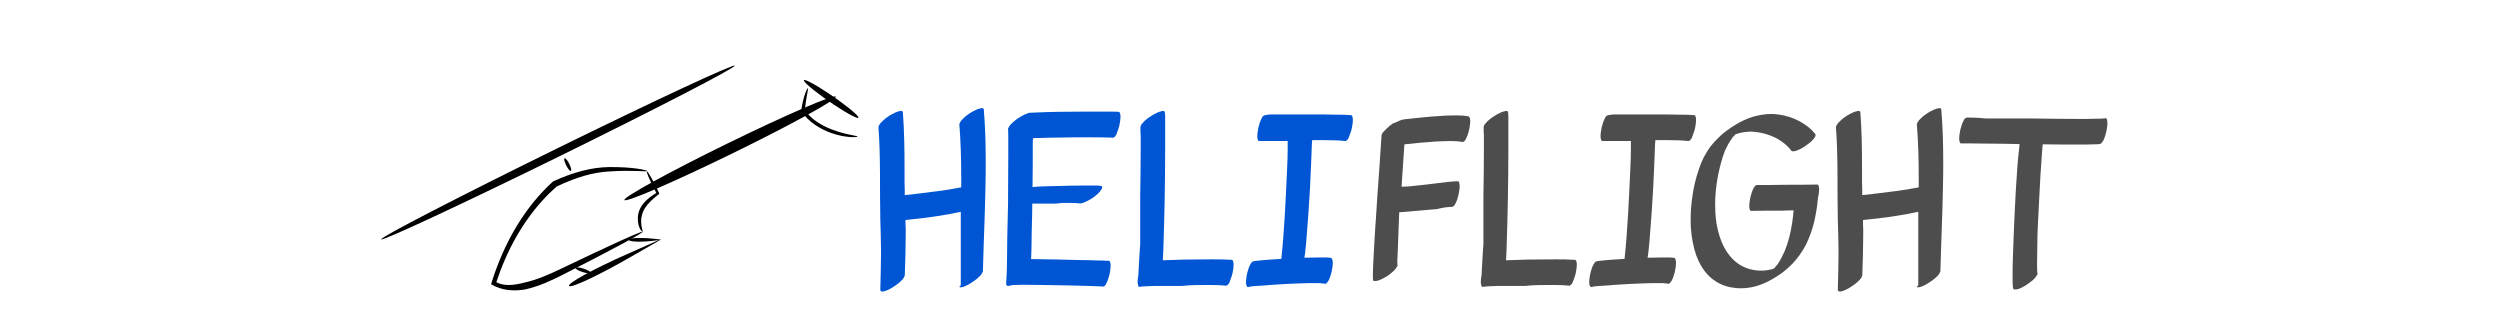
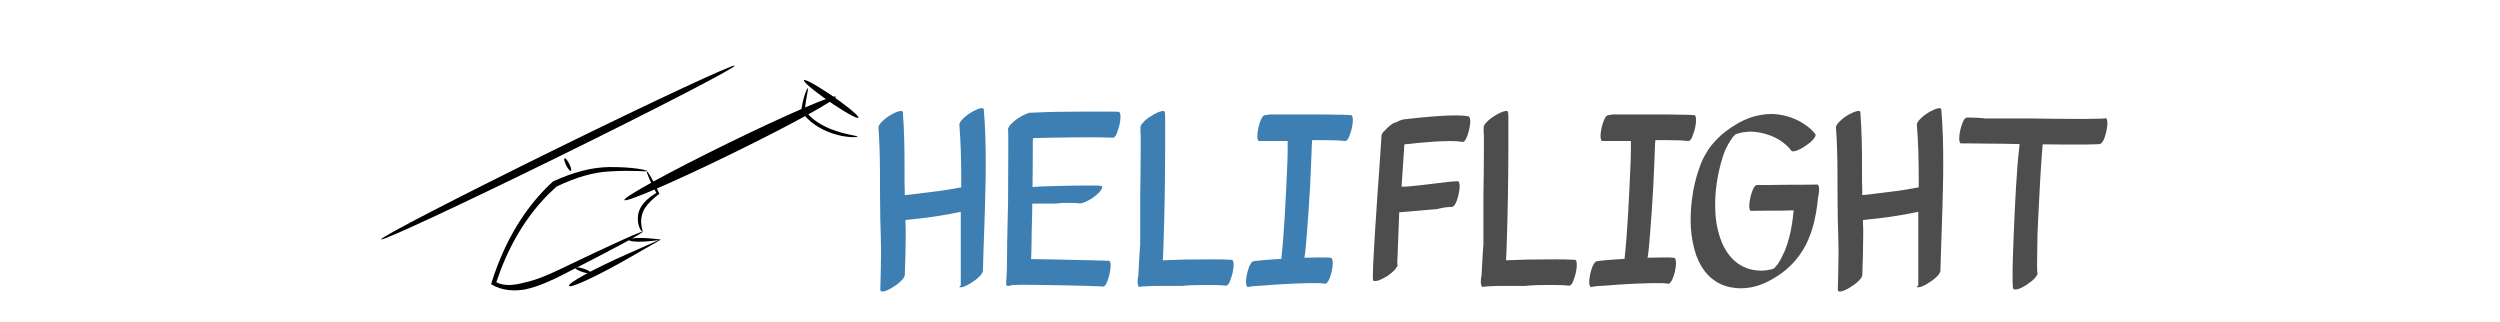
- <svg xmlns="http://www.w3.org/2000/svg" version="1.1" id="Ebene_1" x="0px" y="0px" viewBox="-70 61.5 141.7 18.2" style="enable-background:new -70 61.5 141.7 18.2;" xml:space="preserve">
+ <svg xmlns="http://www.w3.org/2000/svg" xml:space="preserve" style="enable-background:new -70 61.5 141.7 18.2;" viewBox="-70 61.5 141.7 18.2" y="0px" x="0px" id="Ebene_1" version="1.1">
  <defs id="defs39">
	
	
</defs>
-   <style type="text/css" id="style2">
+   <style id="style2" type="text/css">
	.st0{fill:#FFBB00;}
	.st1{fill:#424242;}
	.st2{fill:#3A3A3A;}
</style>
  <g id="g927">
-     <path id="path855" d="m -33.579,74.64 c 0.024,0.07 -1.73,1.012 -4.466,2.404 -0.627,0.321 -1.376,0.679 -2.186,0.861 -0.597,0.101 -1.314,0.084 -1.934,-0.295 0.142,-0.467 0.309,-0.939 0.503,-1.409 0.767,-1.857 1.814,-3.336 3.014,-4.421 0,0 10e-7,0 10e-7,0 1.191,-0.544 2.213,-0.792 3.138,-0.81 1.416,-0.019 2.209,0.181 2.208,0.228 -6.17e-4,0.047 -0.849,-0.069 -2.198,0.021 -0.879,0.053 -1.82,0.315 -2.954,0.855 0,0 0,0 0,0 -1.15,1.017 -2.156,2.381 -2.913,4.108 -0.192,0.437 -0.358,0.877 -0.502,1.314 0.44,0.24 1.034,0.17 1.557,0.028 0.754,-0.157 1.486,-0.493 2.114,-0.793 2.719,-1.306 4.596,-2.161 4.62,-2.092 z" style="fill:#000000;fill-opacity:1;stroke:none;stroke-width:0;stroke-linecap:butt;stroke-linejoin:miter;stroke-miterlimit:4;stroke-dasharray:none;stroke-opacity:1" />
-     <path id="path859" d="m -34.608,72.838 c -0.076,-0.156 2.545,-1.594 5.852,-3.211 3.306,-1.617 6.051,-2.802 6.128,-2.647 0.076,0.156 -2.545,1.594 -5.852,3.211 -3.306,1.617 -6.051,2.802 -6.128,2.647 z" style="fill:#000000;stroke:none;stroke-width:0.017px;stroke-linecap:butt;stroke-linejoin:miter;stroke-opacity:1" />
-     <path id="path863" d="m -37.748,77.705 c -0.078,-0.155 1.383,-0.957 3.263,-1.79 0.667,-0.296 1.295,-0.568 1.826,-0.808 -1.007,0.148 -1.698,0.097 -1.698,-0.014 0,-0.112 0.713,-0.162 1.818,-0.014 -0.505,0.287 -1.106,0.637 -1.755,1.009 -1.828,1.047 -3.376,1.772 -3.454,1.617 z" style="fill:#000000;stroke:none;stroke-width:0.017px;stroke-linecap:butt;stroke-linejoin:miter;stroke-opacity:1" />
-     <path id="path871" d="m -48.397,75.067 c -0.056,-0.114 4.388,-2.411 9.92,-5.129 5.532,-2.717 10.067,-4.831 10.122,-4.717 0.056,0.114 -4.388,2.411 -9.92,5.129 -5.532,2.717 -10.067,4.831 -10.122,4.717 z" style="fill:#000000;stroke:none;stroke-width:0.017px;stroke-linecap:butt;stroke-linejoin:miter;stroke-opacity:1" />
-     <path id="path911" d="m -37.385,76.683 c 0.017,-0.053 0.225,-0.033 0.465,0.044 0.239,0.077 0.42,0.183 0.403,0.236 -0.017,0.053 -0.225,0.033 -0.465,-0.044 -0.239,-0.077 -0.42,-0.183 -0.403,-0.236 z" style="fill:#000000;stroke:none;stroke-width:0.017px;stroke-linecap:butt;stroke-linejoin:miter;stroke-opacity:1" />
-     <path id="path919" d="m -33.328,71.226 c 0.05,-0.025 0.345,0.492 0.703,1.253 0,0 0,0 0,0 -0.151,0.119 -0.326,0.26 -0.479,0.409 -0.269,0.261 -0.44,0.514 -0.507,0.792 -0.146,0.512 0.076,0.945 0.032,0.959 -0.045,0.014 -0.355,-0.345 -0.245,-1.006 0.061,-0.308 0.24,-0.585 0.521,-0.835 0.162,-0.145 0.341,-0.265 0.503,-0.364 0,0 0,0 0,0 -0.356,-0.667 -0.578,-1.184 -0.528,-1.209 z" style="fill:#000000;stroke:none;stroke-width:0.017px;stroke-linecap:butt;stroke-linejoin:miter;stroke-opacity:1" />
-     <path id="path927" d="m -38.001,70.471 c 0.048,-0.024 0.167,0.117 0.266,0.314 0.099,0.198 0.14,0.378 0.092,0.402 -0.048,0.024 -0.167,-0.117 -0.266,-0.314 -0.099,-0.198 -0.14,-0.378 -0.092,-0.402 z" style="fill:#000000;stroke:none;stroke-width:0.017px;stroke-linecap:butt;stroke-linejoin:miter;stroke-opacity:1" />
-     <path id="path958" d="m -24.211,66.503 c 0.041,0.026 -0.088,0.461 -0.175,1.232 0,0 0,0 0,0 0.188,0.27 0.432,0.509 0.754,0.713 1.049,0.665 2.242,0.724 2.234,0.793 -0.008,0.069 -1.243,0.108 -2.38,-0.648 -0.348,-0.232 -0.616,-0.507 -0.811,-0.809 0,0 0,0 0,0 0.104,-0.783 0.337,-1.306 0.378,-1.28 z" style="fill:#000000;stroke:none;stroke-width:0.017px;stroke-linecap:butt;stroke-linejoin:miter;stroke-opacity:1" />
-     <path id="path3074" d="m -23.87,66.612 c -0.661,-0.527 -0.759,-0.731 -0.218,-0.456 0.541,0.275 1.517,0.925 2.178,1.451 0.661,0.527 0.759,0.731 0.218,0.456 -0.541,-0.275 -1.517,-0.925 -2.178,-1.451 z" style="fill:#000000;stroke:none;stroke-width:0.019px;stroke-linecap:butt;stroke-linejoin:miter;stroke-opacity:1" />
-     <g style="font-size:40px;line-height:1.25;font-family:'Petaluma Script';-inkscape-font-specification:'Petaluma Script'" id="g885">
-       <path d="m -14.238,67.733 c 0,-0.013 0,-0.04 -0.013,-0.067 -0.027,-0.027 -0.053,-0.04 -0.093,-0.04 -0.027,0 -0.04,0.013 -0.067,0.013 -0.16,0.027 -0.32,0.107 -0.467,0.187 -0.187,0.107 -0.36,0.227 -0.507,0.373 l -0.12,0.12 c -0.053,0.067 -0.093,0.133 -0.12,0.213 0.08,1 0.107,2 0.107,3.013 v 0.573 c -0.853,0.173 -1.72,0.267 -2.587,0.373 -0.2,0.027 -0.413,0.053 -0.613,0.067 0,-0.24 0,-0.48 -0.013,-0.707 v -0.787 c 0,-1.053 -0.013,-2.12 -0.093,-3.173 0,-0.013 0,-0.04 -0.013,-0.067 -0.027,-0.027 -0.053,-0.04 -0.093,-0.04 -0.027,0 -0.04,0.013 -0.067,0.013 -0.16,0.027 -0.32,0.107 -0.467,0.187 -0.187,0.107 -0.36,0.227 -0.507,0.373 l -0.12,0.12 c -0.053,0.067 -0.093,0.133 -0.12,0.213 0.133,1.747 0.067,3.507 0.107,5.267 0.013,0.56 0.04,1.12 0.04,1.693 v 0.28 c 0,0.653 -0.027,1.32 -0.04,1.987 0,0.08 0.053,0.107 0.12,0.107 0.173,0 0.453,-0.16 0.52,-0.2 0.173,-0.107 0.36,-0.227 0.507,-0.373 l 0.12,-0.12 c 0.053,-0.067 0.093,-0.133 0.12,-0.213 0.027,-0.76 0.053,-1.52 0.053,-2.28 v -0.36 c -0.013,-0.173 -0.013,-0.333 -0.013,-0.507 l 1.067,-0.12 c 0.493,-0.053 0.987,-0.147 1.48,-0.227 l 0.587,-0.12 v 4.173 c -0.053,0.04 -0.08,0.067 -0.08,0.08 0,0.027 0.04,0.027 0.08,0.027 0.173,0 0.44,-0.16 0.507,-0.2 0.173,-0.107 0.36,-0.227 0.507,-0.373 l 0.12,-0.12 c 0.053,-0.067 0.093,-0.133 0.12,-0.213 0.04,-1.627 0.12,-3.267 0.147,-4.893 0.013,-0.453 0.013,-0.907 0.013,-1.36 0,-0.96 -0.027,-1.933 -0.107,-2.893 z" style="fill:#0055d4;fill-opacity:1" id="path853" />
-       <path d="m -6.583,67.84 c -0.133,-0.013 -0.267,-0.013 -0.387,-0.013 h -1.72 c -0.893,0 -1.787,0.013 -2.667,0.053 -0.107,0 -0.213,0.013 -0.32,0.013 l -0.093,0.04 c -0.12,0.04 -0.24,0.093 -0.347,0.16 -0.187,0.107 -0.36,0.227 -0.507,0.373 l -0.12,0.12 c -0.053,0.067 -0.093,0.133 -0.12,0.213 0.013,0.173 0.013,0.347 0.013,0.52 v 0.973 c 0,0.907 -0.013,1.813 -0.013,2.72 -0.013,0.933 -0.053,1.853 -0.053,2.787 0,0.573 -0.013,1.16 -0.053,1.733 v 0.067 c 0,0.08 0.053,0.107 0.12,0.107 0.067,0 0.147,-0.027 0.187,-0.04 0.067,-0.013 0.133,-0.013 0.2,-0.013 0.133,0 0.267,-0.013 0.387,-0.013 0.387,0 0.787,0.013 1.173,0.013 0.867,0.013 1.733,0.027 2.613,0.053 l 0.68,0.027 c 0.04,0 0.08,0 0.12,0.013 0.107,0 0.173,-0.12 0.2,-0.187 0.08,-0.16 0.133,-0.333 0.173,-0.493 0.04,-0.173 0.067,-0.36 0.067,-0.533 0,-0.053 -0.013,-0.227 -0.093,-0.253 H -7.303 c -0.12,-0.013 -0.227,-0.013 -0.347,-0.013 -0.373,-0.013 -0.747,-0.027 -1.12,-0.027 -0.88,-0.027 -1.76,-0.04 -2.64,-0.053 h -0.147 c 0.013,-0.32 0.027,-0.64 0.027,-0.973 0,-0.72 0.04,-1.453 0.04,-2.173 h 1.32 l 0.387,-0.04 h 0.56 c 0.12,0.013 0.253,0 0.373,0.027 h 0.067 c 0.12,0 0.227,-0.053 0.32,-0.093 0.2,-0.093 0.387,-0.2 0.547,-0.333 0.133,-0.107 0.267,-0.227 0.347,-0.373 0.027,-0.027 0.04,-0.08 0.04,-0.12 0,-0.04 -0.013,-0.067 -0.067,-0.067 -0.107,-0.027 -0.227,-0.027 -0.333,-0.027 h -0.573 c -0.507,0 -1.013,0.013 -1.52,0.027 -0.467,0.013 -0.92,0.013 -1.387,0.053 -0.013,0 -0.04,0 -0.067,0.013 0.013,-0.8 0.013,-1.6 0.013,-2.4 0,-0.133 0,-0.253 0.013,-0.373 0.093,-0.013 0.2,-0.013 0.293,-0.013 0.467,-0.013 0.933,-0.027 1.4,-0.027 0.493,-0.013 0.987,-0.013 1.48,-0.013 0.36,0 0.733,0 1.093,0.013 0.08,0 0.173,0 0.253,0.013 0.093,0 0.16,-0.107 0.2,-0.173 0,-0.013 0.133,-0.333 0.173,-0.507 0.04,-0.173 0.067,-0.36 0.067,-0.533 0,-0.053 -0.013,-0.24 -0.093,-0.253 z" style="fill:#0055d4;fill-opacity:1" id="path856" />
-       <path d="m -0.08,76.48 c 0,-0.04 -0.013,-0.24 -0.093,-0.253 -0.387,-0.027 -0.773,-0.027 -1.16,-0.027 -0.52,0 -1.053,0.013 -1.573,0.013 l -1.187,0.04 c 0.027,-0.293 0.027,-0.6 0.04,-0.893 0.027,-0.867 0.053,-1.72 0.067,-2.587 0.013,-0.92 0.027,-1.827 0.027,-2.747 V 68.147 c 0,-0.08 0,-0.16 -0.013,-0.253 0,-0.013 -0.013,-0.04 -0.013,-0.067 -0.027,-0.027 -0.053,-0.04 -0.093,-0.04 -0.027,0 -0.04,0 -0.067,0.013 -0.16,0.027 -0.32,0.107 -0.467,0.187 -0.187,0.107 -0.36,0.227 -0.52,0.373 l -0.107,0.12 c -0.067,0.067 -0.107,0.133 -0.12,0.213 v 0.227 c 0,0.08 0,0.147 0.013,0.213 v 0.893 c 0,0.853 -0.013,1.707 -0.027,2.573 v 2.76 c -0.053,0.587 -0.067,1.173 -0.107,1.76 -0.027,0.107 -0.04,0.24 -0.04,0.347 v 0.053 c 0,0.04 0,0.053 0.013,0.067 0.013,0.053 0.013,0.173 0.08,0.173 0.307,-0.04 0.613,-0.04 0.907,-0.053 h 1.52 c 0.48,-0.053 0.96,-0.053 1.44,-0.053 0.347,0 0.693,0 1.04,0.04 0.093,0 0.16,-0.107 0.2,-0.173 0,-0.013 0.133,-0.333 0.173,-0.507 0.04,-0.173 0.067,-0.36 0.067,-0.533 z" style="fill:#0055d4;fill-opacity:1" id="path858" />
-       <path d="m 6.612,68.813 c 0.04,-0.173 0.067,-0.36 0.067,-0.533 0,-0.053 -0.013,-0.24 -0.093,-0.253 C 6.305,68 6.025,68 5.745,68 5.305,67.987 4.852,67.987 4.412,67.987 H 1.972 l -0.267,0.04 c -0.107,0.013 -0.16,0.107 -0.2,0.187 -0.08,0.16 -0.133,0.333 -0.173,0.493 -0.04,0.173 -0.067,0.36 -0.067,0.533 0,0.04 0.013,0.253 0.093,0.253 H 2.985 v 0.48 c 0,0.32 -0.013,0.653 -0.027,0.973 -0.04,0.907 -0.08,1.813 -0.133,2.707 -0.053,0.84 -0.107,1.68 -0.2,2.52 l -0.627,0.04 c -0.293,0.027 -0.587,0.04 -0.867,0.08 -0.053,0.013 -0.093,0.027 -0.133,0.027 -0.027,0.027 -0.04,0.053 -0.067,0.067 -0.053,0.08 -0.093,0.16 -0.133,0.24 -0.067,0.187 -0.12,0.373 -0.147,0.56 -0.013,0.093 -0.027,0.187 -0.027,0.28 0,0.053 0,0.12 0.013,0.173 l 0.04,0.093 c 0.013,0.027 0.04,0.04 0.067,0.04 0.013,0 0.027,0 0.04,-0.013 0.227,-0.053 0.467,-0.053 0.693,-0.067 0.453,-0.04 0.893,-0.067 1.333,-0.093 0.467,-0.027 0.92,-0.04 1.373,-0.053 h 0.44 c 0.147,0 0.28,0 0.427,0.027 0.027,0 0.04,0 0.053,0.013 0.093,0 0.16,-0.133 0.2,-0.187 0.08,-0.16 0.133,-0.333 0.173,-0.493 0.04,-0.173 0.067,-0.36 0.067,-0.533 -0.013,-0.067 -0.013,-0.227 -0.093,-0.253 -0.093,-0.027 -0.187,-0.013 -0.267,-0.027 H 4.705 c -0.267,0 -0.52,0.013 -0.773,0.013 l 0.04,-0.253 c 0.04,-0.333 0.067,-0.667 0.093,-1 0.08,-0.907 0.133,-1.813 0.187,-2.72 0.04,-0.84 0.08,-1.68 0.107,-2.52 0.013,-0.053 0.013,-0.12 0.013,-0.173 0.44,0 0.893,0 1.333,0.013 0.173,0.013 0.36,0.013 0.533,0.04 0.093,0 0.16,-0.107 0.2,-0.173 0,-0.013 0.133,-0.333 0.173,-0.507 z" style="fill:#0055d4;fill-opacity:1" id="path860" />
-       <path d="m 13.225,68.093 c -0.227,-0.04 -0.453,-0.053 -0.68,-0.053 -0.2,0 -0.4,0.013 -0.6,0.013 -0.507,0.027 -1.013,0.067 -1.52,0.12 l -0.853,0.093 c -0.16,0.013 -0.4,0.147 -0.493,0.187 -0.147,0 -0.427,0.28 -0.533,0.387 l -0.12,0.12 c -0.067,0.067 -0.107,0.133 -0.12,0.213 l -0.133,1.987 c -0.067,0.973 -0.147,1.96 -0.2,2.933 0,0.053 -0.013,0.093 -0.013,0.147 -0.053,0.787 -0.093,1.573 -0.133,2.36 0,0.16 -0.013,0.32 -0.013,0.493 0,0.093 0,0.2 0.013,0.307 0.027,0.013 0.04,0.027 0.067,0.027 h 0.067 c 0.053,0 0.107,-0.013 0.16,-0.027 0.187,-0.067 0.36,-0.16 0.533,-0.267 0.16,-0.12 0.32,-0.24 0.44,-0.387 l 0.08,-0.12 c 0.027,-0.027 0.04,-0.053 0.04,-0.093 0,-0.013 0,-0.04 -0.013,-0.053 v -0.133 c 0,-0.107 0,-0.213 0.013,-0.32 l 0.093,-2.493 2.16,-0.187 c 0.267,-0.067 0.547,-0.12 0.827,-0.12 0.107,-0.013 0.16,-0.107 0.2,-0.187 0.08,-0.147 0.133,-0.32 0.173,-0.493 0.04,-0.173 0.067,-0.36 0.067,-0.533 -0.013,-0.04 -0.013,-0.24 -0.093,-0.24 -0.373,0 -0.773,0.067 -1.147,0.107 -0.507,0.067 -1.013,0.12 -1.52,0.173 -0.147,0.013 -0.307,0.027 -0.453,0.027 h -0.08 l 0.16,-2.4 c 0.6,-0.067 1.187,-0.12 1.787,-0.16 0.28,-0.013 0.573,-0.027 0.853,-0.027 0.213,0 0.44,0.013 0.653,0.053 0.107,0 0.173,-0.12 0.2,-0.187 0.08,-0.147 0.133,-0.32 0.173,-0.493 0.04,-0.173 0.067,-0.36 0.067,-0.533 -0.013,-0.053 -0.013,-0.227 -0.107,-0.24 z" style="fill:#4d4d4d" id="path862" />
-       <path d="m 19.373,76.48 c 0,-0.04 -0.013,-0.24 -0.093,-0.253 -0.387,-0.027 -0.773,-0.027 -1.16,-0.027 -0.52,0 -1.053,0.013 -1.573,0.013 l -1.187,0.04 c 0.027,-0.293 0.027,-0.6 0.04,-0.893 0.027,-0.867 0.053,-1.72 0.067,-2.587 0.013,-0.92 0.027,-1.827 0.027,-2.747 V 68.147 c 0,-0.08 0,-0.16 -0.013,-0.253 0,-0.013 -0.013,-0.04 -0.013,-0.067 -0.027,-0.027 -0.053,-0.04 -0.093,-0.04 -0.027,0 -0.04,0 -0.067,0.013 -0.16,0.027 -0.32,0.107 -0.467,0.187 -0.187,0.107 -0.36,0.227 -0.52,0.373 l -0.107,0.12 c -0.067,0.067 -0.107,0.133 -0.12,0.213 v 0.227 c 0,0.08 0,0.147 0.013,0.213 v 0.893 c 0,0.853 -0.013,1.707 -0.027,2.573 v 2.76 c -0.053,0.587 -0.067,1.173 -0.107,1.76 -0.027,0.107 -0.04,0.24 -0.04,0.347 v 0.053 c 0,0.04 0,0.053 0.013,0.067 0.013,0.053 0.013,0.173 0.08,0.173 0.307,-0.04 0.613,-0.04 0.907,-0.053 h 1.52 c 0.48,-0.053 0.96,-0.053 1.44,-0.053 0.347,0 0.693,0 1.04,0.04 0.093,0 0.16,-0.107 0.2,-0.173 0,-0.013 0.133,-0.333 0.173,-0.507 0.04,-0.173 0.067,-0.36 0.067,-0.533 z" style="fill:#4d4d4d" id="path864" />
-       <path d="m 26.065,68.813 c 0.04,-0.173 0.067,-0.36 0.067,-0.533 0,-0.053 -0.013,-0.24 -0.093,-0.253 -0.28,-0.027 -0.56,-0.027 -0.84,-0.027 -0.44,-0.013 -0.893,-0.013 -1.333,-0.013 h -2.44 l -0.267,0.04 c -0.107,0.013 -0.16,0.107 -0.2,0.187 -0.08,0.16 -0.133,0.333 -0.173,0.493 -0.04,0.173 -0.067,0.36 -0.067,0.533 0,0.04 0.013,0.253 0.093,0.253 h 1.627 v 0.48 c 0,0.32 -0.013,0.653 -0.027,0.973 -0.04,0.907 -0.08,1.813 -0.133,2.707 -0.053,0.84 -0.107,1.68 -0.2,2.52 l -0.627,0.04 c -0.293,0.027 -0.587,0.04 -0.867,0.08 -0.053,0.013 -0.093,0.027 -0.133,0.027 -0.027,0.027 -0.04,0.053 -0.067,0.067 -0.053,0.08 -0.093,0.16 -0.133,0.24 -0.067,0.187 -0.12,0.373 -0.147,0.56 -0.013,0.093 -0.027,0.187 -0.027,0.28 0,0.053 0,0.12 0.013,0.173 l 0.04,0.093 c 0.013,0.027 0.04,0.04 0.067,0.04 0.013,0 0.027,0 0.04,-0.013 0.227,-0.053 0.467,-0.053 0.693,-0.067 0.453,-0.04 0.893,-0.067 1.333,-0.093 0.467,-0.027 0.92,-0.04 1.373,-0.053 h 0.44 c 0.147,0 0.28,0 0.427,0.027 0.027,0 0.04,0 0.053,0.013 0.093,0 0.16,-0.133 0.2,-0.187 0.08,-0.16 0.133,-0.333 0.173,-0.493 0.04,-0.173 0.067,-0.36 0.067,-0.533 -0.013,-0.067 -0.013,-0.227 -0.093,-0.253 -0.093,-0.027 -0.187,-0.013 -0.267,-0.027 h -0.48 c -0.267,0 -0.52,0.013 -0.773,0.013 l 0.04,-0.253 c 0.04,-0.333 0.067,-0.667 0.093,-1 0.08,-0.907 0.133,-1.813 0.187,-2.72 0.04,-0.84 0.08,-1.68 0.107,-2.52 0.013,-0.053 0.013,-0.12 0.013,-0.173 0.44,0 0.893,0 1.333,0.013 0.173,0.013 0.36,0.013 0.533,0.04 0.093,0 0.16,-0.107 0.2,-0.173 0,-0.013 0.133,-0.333 0.173,-0.507 z" style="fill:#4d4d4d" id="path866" />
-       <path d="m 33.108,72.213 c 0,-0.04 -0.013,-0.253 -0.093,-0.253 -0.613,0.013 -1.213,0.013 -1.813,0.013 -0.533,0.013 -1.08,0.013 -1.613,0.013 -0.107,0 -0.16,0.12 -0.2,0.187 -0.08,0.16 -0.133,0.333 -0.173,0.493 -0.04,0.173 -0.067,0.36 -0.067,0.533 0,0.04 0.013,0.253 0.093,0.253 0.613,-0.013 1.213,-0.013 1.813,-0.013 0.2,-0.013 0.4,-0.013 0.613,-0.013 0,0.027 -0.013,0.04 -0.013,0.067 -0.027,0.227 -0.04,0.453 -0.08,0.667 -0.08,0.533 -0.213,1.067 -0.413,1.56 -0.12,0.267 -0.253,0.533 -0.413,0.773 -0.04,0.027 -0.067,0.067 -0.093,0.107 -0.027,0.027 -0.053,0.053 -0.067,0.08 -0.027,0.027 -0.04,0.04 -0.053,0.04 -0.053,0.027 -0.107,0.04 -0.16,0.053 -0.173,0.04 -0.36,0.067 -0.533,0.067 -0.413,0 -0.827,-0.093 -1.187,-0.307 -0.8,-0.48 -1.187,-1.387 -1.347,-2.28 -0.013,-0.053 -0.027,-0.107 -0.027,-0.173 -0.053,-0.333 -0.067,-0.667 -0.067,-1 0,-0.773 0.12,-1.56 0.32,-2.307 0.067,-0.253 0.147,-0.507 0.24,-0.747 0.107,-0.227 0.227,-0.453 0.373,-0.653 0.027,-0.053 0.067,-0.093 0.107,-0.147 l 0.053,-0.04 0.053,-0.067 c 0.013,0 0.04,-0.013 0.053,-0.027 0.013,0 0.04,0 0.053,-0.013 l 0.147,-0.04 c 0.187,-0.053 0.387,-0.067 0.587,-0.08 0.56,0.013 1.107,0.16 1.6,0.44 0.28,0.173 0.533,0.373 0.733,0.64 0.013,0.027 0.053,0.04 0.093,0.04 0.067,0 0.147,-0.027 0.2,-0.04 0.173,-0.067 0.36,-0.16 0.52,-0.28 0.16,-0.107 0.32,-0.227 0.44,-0.373 0.027,-0.04 0.12,-0.147 0.12,-0.227 0,-0.013 0,-0.04 -0.013,-0.053 -0.24,-0.32 -0.56,-0.547 -0.92,-0.747 -0.36,-0.187 -0.773,-0.32 -1.187,-0.373 -0.12,-0.013 -0.253,-0.027 -0.373,-0.027 -0.373,0 -0.747,0.067 -1.107,0.173 -0.32,0.107 -0.64,0.253 -0.92,0.427 -0.373,0.227 -0.733,0.48 -1.04,0.8 -0.253,0.253 -0.48,0.52 -0.653,0.84 -0.173,0.28 -0.293,0.573 -0.4,0.893 -0.187,0.533 -0.32,1.107 -0.387,1.667 -0.053,0.387 -0.08,0.76 -0.08,1.147 0,0.173 0,0.36 0.013,0.533 0.04,0.52 0.133,1.053 0.307,1.547 0.16,0.427 0.387,0.827 0.707,1.147 0.32,0.32 0.747,0.547 1.187,0.64 0.2,0.04 0.413,0.067 0.613,0.067 0.347,0 0.693,-0.053 1.013,-0.16 0.373,-0.12 0.72,-0.307 1.053,-0.52 0.28,-0.173 0.547,-0.387 0.773,-0.613 0.36,-0.347 0.653,-0.76 0.88,-1.2 0.187,-0.387 0.333,-0.8 0.44,-1.213 0.107,-0.453 0.187,-0.92 0.227,-1.387 0.04,-0.2 0.067,-0.36 0.067,-0.533 z" style="fill:#4d4d4d" id="path868" />
-       <path d="m 40.033,67.733 c 0,-0.013 0,-0.04 -0.013,-0.067 -0.027,-0.027 -0.053,-0.04 -0.093,-0.04 -0.027,0 -0.04,0.013 -0.067,0.013 -0.16,0.027 -0.32,0.107 -0.467,0.187 -0.187,0.107 -0.36,0.227 -0.507,0.373 l -0.12,0.12 c -0.053,0.067 -0.093,0.133 -0.12,0.213 0.08,1 0.107,2 0.107,3.013 v 0.573 c -0.853,0.173 -1.72,0.267 -2.587,0.373 -0.2,0.027 -0.413,0.053 -0.613,0.067 0,-0.24 0,-0.48 -0.013,-0.707 v -0.787 c 0,-1.053 -0.013,-2.12 -0.093,-3.173 0,-0.013 0,-0.04 -0.013,-0.067 -0.027,-0.027 -0.053,-0.04 -0.093,-0.04 -0.027,0 -0.04,0.013 -0.067,0.013 -0.16,0.027 -0.32,0.107 -0.467,0.187 -0.187,0.107 -0.36,0.227 -0.507,0.373 l -0.12,0.12 c -0.053,0.067 -0.093,0.133 -0.12,0.213 0.133,1.747 0.067,3.507 0.107,5.267 0.013,0.56 0.04,1.12 0.04,1.693 v 0.28 c 0,0.653 -0.027,1.32 -0.04,1.987 0,0.08 0.053,0.107 0.12,0.107 0.173,0 0.453,-0.16 0.52,-0.2 0.173,-0.107 0.36,-0.227 0.507,-0.373 l 0.12,-0.12 c 0.053,-0.067 0.093,-0.133 0.12,-0.213 0.027,-0.76 0.053,-1.52 0.053,-2.28 v -0.36 c -0.013,-0.173 -0.013,-0.333 -0.013,-0.507 l 1.067,-0.12 c 0.493,-0.053 0.987,-0.147 1.48,-0.227 l 0.587,-0.12 v 4.173 c -0.053,0.04 -0.08,0.067 -0.08,0.08 0,0.027 0.04,0.027 0.08,0.027 0.173,0 0.44,-0.16 0.507,-0.2 0.173,-0.107 0.36,-0.227 0.507,-0.373 l 0.12,-0.12 c 0.053,-0.067 0.093,-0.133 0.12,-0.213 0.04,-1.627 0.12,-3.267 0.147,-4.893 0.013,-0.453 0.013,-0.907 0.013,-1.36 0,-0.96 -0.027,-1.933 -0.107,-2.893 z" style="fill:#4d4d4d" id="path870" />
-       <path d="m 47.941,69.693 c 0.24,0 0.467,0 0.707,-0.013 0.12,0 0.24,0 0.36,-0.013 0.107,-0.027 0.147,-0.107 0.2,-0.187 0.08,-0.16 0.133,-0.333 0.173,-0.493 0.04,-0.173 0.067,-0.36 0.067,-0.533 0,-0.027 -0.013,-0.267 -0.093,-0.253 -0.173,0.027 -0.347,0.027 -0.52,0.027 -0.333,0.013 -0.667,0.013 -1,0.013 -0.907,0 -1.813,-0.013 -2.72,-0.027 H 42.541 c -0.36,-0.04 -0.707,-0.053 -1.053,-0.053 -0.107,0.013 -0.16,0.107 -0.2,0.187 -0.08,0.16 -0.133,0.333 -0.173,0.493 -0.04,0.173 -0.067,0.36 -0.067,0.533 0,0.04 0.013,0.253 0.093,0.253 h 0.44 c 0.36,0 0.707,0.013 1.053,0.013 0.613,0 1.227,0.013 1.84,0.027 -0.013,0.08 -0.027,0.16 -0.027,0.24 -0.04,0.32 -0.067,0.627 -0.093,0.933 -0.067,0.88 -0.12,1.773 -0.16,2.653 -0.04,0.893 -0.08,1.8 -0.107,2.693 -0.013,0.333 -0.013,0.667 -0.013,1 0,0.2 0,0.387 0.013,0.573 l 0.027,0.12 0.053,0.027 h 0.067 c 0.053,0 0.12,-0.013 0.173,-0.027 0.173,-0.067 0.36,-0.16 0.52,-0.28 0.16,-0.107 0.32,-0.227 0.44,-0.373 l 0.08,-0.12 c 0.027,-0.027 0.04,-0.053 0.04,-0.093 0,-0.027 0,-0.04 -0.013,-0.067 -0.013,-0.16 -0.013,-0.32 -0.013,-0.493 0,-0.32 0.013,-0.653 0.013,-0.973 0,-0.893 0.067,-1.787 0.107,-2.68 0.04,-0.893 0.093,-1.773 0.16,-2.667 l 0.04,-0.453 c 0.72,0.013 1.44,0.013 2.16,0.013 z" style="fill:#4d4d4d" id="path872" />
+     <g id="g880">
+       <path id="path855" d="m -33.579,74.64 c 0.024,0.07 -1.73,1.012 -4.466,2.404 -0.627,0.321 -1.376,0.679 -2.186,0.861 -0.597,0.101 -1.314,0.084 -1.934,-0.295 0.142,-0.467 0.309,-0.939 0.503,-1.409 0.767,-1.857 1.814,-3.336 3.014,-4.421 0,0 10e-7,0 10e-7,0 1.191,-0.544 2.213,-0.792 3.138,-0.81 1.416,-0.019 2.209,0.181 2.208,0.228 -6.17e-4,0.047 -0.849,-0.069 -2.198,0.021 -0.879,0.053 -1.82,0.315 -2.954,0.855 0,0 0,0 0,0 -1.15,1.017 -2.156,2.381 -2.913,4.108 -0.192,0.437 -0.358,0.877 -0.502,1.314 0.44,0.24 1.034,0.17 1.557,0.028 0.754,-0.157 1.486,-0.493 2.114,-0.793 2.719,-1.306 4.596,-2.161 4.62,-2.092 z" style="fill:#000000;fill-opacity:1;stroke:none;stroke-width:0;stroke-linecap:butt;stroke-linejoin:miter;stroke-miterlimit:4;stroke-dasharray:none;stroke-opacity:1" />
+       <path id="path859" d="m -34.608,72.838 c -0.076,-0.156 2.545,-1.594 5.852,-3.211 3.306,-1.617 6.051,-2.802 6.128,-2.647 0.076,0.156 -2.545,1.594 -5.852,3.211 -3.306,1.617 -6.051,2.802 -6.128,2.647 z" style="fill:#000000;stroke:none;stroke-width:0.017px;stroke-linecap:butt;stroke-linejoin:miter;stroke-opacity:1" />
+       <path id="path863" d="m -37.748,77.705 c -0.078,-0.155 1.383,-0.957 3.263,-1.79 0.667,-0.296 1.295,-0.568 1.826,-0.808 -1.007,0.148 -1.698,0.097 -1.698,-0.014 0,-0.112 0.713,-0.162 1.818,-0.014 -0.505,0.287 -1.106,0.637 -1.755,1.009 -1.828,1.047 -3.376,1.772 -3.454,1.617 z" style="fill:#000000;stroke:none;stroke-width:0.017px;stroke-linecap:butt;stroke-linejoin:miter;stroke-opacity:1" />
+       <path id="path871" d="m -48.397,75.067 c -0.056,-0.114 4.388,-2.411 9.92,-5.129 5.532,-2.717 10.067,-4.831 10.122,-4.717 0.056,0.114 -4.388,2.411 -9.92,5.129 -5.532,2.717 -10.067,4.831 -10.122,4.717 z" style="fill:#000000;stroke:none;stroke-width:0.017px;stroke-linecap:butt;stroke-linejoin:miter;stroke-opacity:1" />
+       <path id="path911" d="m -37.385,76.683 c 0.017,-0.053 0.225,-0.033 0.465,0.044 0.239,0.077 0.42,0.183 0.403,0.236 -0.017,0.053 -0.225,0.033 -0.465,-0.044 -0.239,-0.077 -0.42,-0.183 -0.403,-0.236 z" style="fill:#000000;stroke:none;stroke-width:0.017px;stroke-linecap:butt;stroke-linejoin:miter;stroke-opacity:1" />
+       <path id="path919" d="m -33.328,71.226 c 0.05,-0.025 0.345,0.492 0.703,1.253 0,0 0,0 0,0 -0.151,0.119 -0.326,0.26 -0.479,0.409 -0.269,0.261 -0.44,0.514 -0.507,0.792 -0.146,0.512 0.076,0.945 0.032,0.959 -0.045,0.014 -0.355,-0.345 -0.245,-1.006 0.061,-0.308 0.24,-0.585 0.521,-0.835 0.162,-0.145 0.341,-0.265 0.503,-0.364 0,0 0,0 0,0 -0.356,-0.667 -0.578,-1.184 -0.528,-1.209 z" style="fill:#000000;stroke:none;stroke-width:0.017px;stroke-linecap:butt;stroke-linejoin:miter;stroke-opacity:1" />
+       <path id="path927" d="m -38.001,70.471 c 0.048,-0.024 0.167,0.117 0.266,0.314 0.099,0.198 0.14,0.378 0.092,0.402 -0.048,0.024 -0.167,-0.117 -0.266,-0.314 -0.099,-0.198 -0.14,-0.378 -0.092,-0.402 z" style="fill:#000000;stroke:none;stroke-width:0.017px;stroke-linecap:butt;stroke-linejoin:miter;stroke-opacity:1" />
+       <path id="path958" d="m -24.211,66.503 c 0.041,0.026 -0.088,0.461 -0.175,1.232 0,0 0,0 0,0 0.188,0.27 0.432,0.509 0.754,0.713 1.049,0.665 2.242,0.724 2.234,0.793 -0.008,0.069 -1.243,0.108 -2.38,-0.648 -0.348,-0.232 -0.616,-0.507 -0.811,-0.809 0,0 0,0 0,0 0.104,-0.783 0.337,-1.306 0.378,-1.28 z" style="fill:#000000;stroke:none;stroke-width:0.017px;stroke-linecap:butt;stroke-linejoin:miter;stroke-opacity:1" />
+       <path id="path3074" d="m -23.87,66.612 c -0.661,-0.527 -0.759,-0.731 -0.218,-0.456 0.541,0.275 1.517,0.925 2.178,1.451 0.661,0.527 0.759,0.731 0.218,0.456 -0.541,-0.275 -1.517,-0.925 -2.178,-1.451 z" style="fill:#000000;stroke:none;stroke-width:0.019px;stroke-linecap:butt;stroke-linejoin:miter;stroke-opacity:1" />
+       <g style="font-size:40px;line-height:1.25;font-family:'Petaluma Script';-inkscape-font-specification:'Petaluma Script'" id="g885">
+         <path d="m -14.238,67.733 c 0,-0.013 0,-0.04 -0.013,-0.067 -0.027,-0.027 -0.053,-0.04 -0.093,-0.04 -0.027,0 -0.04,0.013 -0.067,0.013 -0.16,0.027 -0.32,0.107 -0.467,0.187 -0.187,0.107 -0.36,0.227 -0.507,0.373 l -0.12,0.12 c -0.053,0.067 -0.093,0.133 -0.12,0.213 0.08,1 0.107,2 0.107,3.013 v 0.573 c -0.853,0.173 -1.72,0.267 -2.587,0.373 -0.2,0.027 -0.413,0.053 -0.613,0.067 0,-0.24 0,-0.48 -0.013,-0.707 v -0.787 c 0,-1.053 -0.013,-2.12 -0.093,-3.173 0,-0.013 0,-0.04 -0.013,-0.067 -0.027,-0.027 -0.053,-0.04 -0.093,-0.04 -0.027,0 -0.04,0.013 -0.067,0.013 -0.16,0.027 -0.32,0.107 -0.467,0.187 -0.187,0.107 -0.36,0.227 -0.507,0.373 l -0.12,0.12 c -0.053,0.067 -0.093,0.133 -0.12,0.213 0.133,1.747 0.067,3.507 0.107,5.267 0.013,0.56 0.04,1.12 0.04,1.693 v 0.28 c 0,0.653 -0.027,1.32 -0.04,1.987 0,0.08 0.053,0.107 0.12,0.107 0.173,0 0.453,-0.16 0.52,-0.2 0.173,-0.107 0.36,-0.227 0.507,-0.373 l 0.12,-0.12 c 0.053,-0.067 0.093,-0.133 0.12,-0.213 0.027,-0.76 0.053,-1.52 0.053,-2.28 v -0.36 c -0.013,-0.173 -0.013,-0.333 -0.013,-0.507 l 1.067,-0.12 c 0.493,-0.053 0.987,-0.147 1.48,-0.227 l 0.587,-0.12 v 4.173 c -0.053,0.04 -0.08,0.067 -0.08,0.08 0,0.027 0.04,0.027 0.08,0.027 0.173,0 0.44,-0.16 0.507,-0.2 0.173,-0.107 0.36,-0.227 0.507,-0.373 l 0.12,-0.12 c 0.053,-0.067 0.093,-0.133 0.12,-0.213 0.04,-1.627 0.12,-3.267 0.147,-4.893 0.013,-0.453 0.013,-0.907 0.013,-1.36 0,-0.96 -0.027,-1.933 -0.107,-2.893 z" style="fill:#3d7fb2;fill-opacity:1" id="path853" />
+         <path d="m -6.583,67.84 c -0.133,-0.013 -0.267,-0.013 -0.387,-0.013 h -1.72 c -0.893,0 -1.787,0.013 -2.667,0.053 -0.107,0 -0.213,0.013 -0.32,0.013 l -0.093,0.04 c -0.12,0.04 -0.24,0.093 -0.347,0.16 -0.187,0.107 -0.36,0.227 -0.507,0.373 l -0.12,0.12 c -0.053,0.067 -0.093,0.133 -0.12,0.213 0.013,0.173 0.013,0.347 0.013,0.52 v 0.973 c 0,0.907 -0.013,1.813 -0.013,2.72 -0.013,0.933 -0.053,1.853 -0.053,2.787 0,0.573 -0.013,1.16 -0.053,1.733 v 0.067 c 0,0.08 0.053,0.107 0.12,0.107 0.067,0 0.147,-0.027 0.187,-0.04 0.067,-0.013 0.133,-0.013 0.2,-0.013 0.133,0 0.267,-0.013 0.387,-0.013 0.387,0 0.787,0.013 1.173,0.013 0.867,0.013 1.733,0.027 2.613,0.053 l 0.68,0.027 c 0.04,0 0.08,0 0.12,0.013 0.107,0 0.173,-0.12 0.2,-0.187 0.08,-0.16 0.133,-0.333 0.173,-0.493 0.04,-0.173 0.067,-0.36 0.067,-0.533 0,-0.053 -0.013,-0.227 -0.093,-0.253 H -7.303 c -0.12,-0.013 -0.227,-0.013 -0.347,-0.013 -0.373,-0.013 -0.747,-0.027 -1.12,-0.027 -0.88,-0.027 -1.76,-0.04 -2.64,-0.053 h -0.147 c 0.013,-0.32 0.027,-0.64 0.027,-0.973 0,-0.72 0.04,-1.453 0.04,-2.173 h 1.32 l 0.387,-0.04 h 0.56 c 0.12,0.013 0.253,0 0.373,0.027 h 0.067 c 0.12,0 0.227,-0.053 0.32,-0.093 0.2,-0.093 0.387,-0.2 0.547,-0.333 0.133,-0.107 0.267,-0.227 0.347,-0.373 0.027,-0.027 0.04,-0.08 0.04,-0.12 0,-0.04 -0.013,-0.067 -0.067,-0.067 -0.107,-0.027 -0.227,-0.027 -0.333,-0.027 h -0.573 c -0.507,0 -1.013,0.013 -1.52,0.027 -0.467,0.013 -0.92,0.013 -1.387,0.053 -0.013,0 -0.04,0 -0.067,0.013 0.013,-0.8 0.013,-1.6 0.013,-2.4 0,-0.133 0,-0.253 0.013,-0.373 0.093,-0.013 0.2,-0.013 0.293,-0.013 0.467,-0.013 0.933,-0.027 1.4,-0.027 0.493,-0.013 0.987,-0.013 1.48,-0.013 0.36,0 0.733,0 1.093,0.013 0.08,0 0.173,0 0.253,0.013 0.093,0 0.16,-0.107 0.2,-0.173 0,-0.013 0.133,-0.333 0.173,-0.507 0.04,-0.173 0.067,-0.36 0.067,-0.533 0,-0.053 -0.013,-0.24 -0.093,-0.253 z" style="fill:#3d7fb2;fill-opacity:1" id="path856" />
+         <path d="m -0.08,76.48 c 0,-0.04 -0.013,-0.24 -0.093,-0.253 -0.387,-0.027 -0.773,-0.027 -1.16,-0.027 -0.52,0 -1.053,0.013 -1.573,0.013 l -1.187,0.04 c 0.027,-0.293 0.027,-0.6 0.04,-0.893 0.027,-0.867 0.053,-1.72 0.067,-2.587 0.013,-0.92 0.027,-1.827 0.027,-2.747 V 68.147 c 0,-0.08 0,-0.16 -0.013,-0.253 0,-0.013 -0.013,-0.04 -0.013,-0.067 -0.027,-0.027 -0.053,-0.04 -0.093,-0.04 -0.027,0 -0.04,0 -0.067,0.013 -0.16,0.027 -0.32,0.107 -0.467,0.187 -0.187,0.107 -0.36,0.227 -0.52,0.373 l -0.107,0.12 c -0.067,0.067 -0.107,0.133 -0.12,0.213 v 0.227 c 0,0.08 0,0.147 0.013,0.213 v 0.893 c 0,0.853 -0.013,1.707 -0.027,2.573 v 2.76 c -0.053,0.587 -0.067,1.173 -0.107,1.76 -0.027,0.107 -0.04,0.24 -0.04,0.347 v 0.053 c 0,0.04 0,0.053 0.013,0.067 0.013,0.053 0.013,0.173 0.08,0.173 0.307,-0.04 0.613,-0.04 0.907,-0.053 h 1.52 c 0.48,-0.053 0.96,-0.053 1.44,-0.053 0.347,0 0.693,0 1.04,0.04 0.093,0 0.16,-0.107 0.2,-0.173 0,-0.013 0.133,-0.333 0.173,-0.507 0.04,-0.173 0.067,-0.36 0.067,-0.533 z" style="fill:#3d7fb2;fill-opacity:1" id="path858" />
+         <path d="m 6.612,68.813 c 0.04,-0.173 0.067,-0.36 0.067,-0.533 0,-0.053 -0.013,-0.24 -0.093,-0.253 C 6.305,68 6.025,68 5.745,68 5.305,67.987 4.852,67.987 4.412,67.987 H 1.972 l -0.267,0.04 c -0.107,0.013 -0.16,0.107 -0.2,0.187 -0.08,0.16 -0.133,0.333 -0.173,0.493 -0.04,0.173 -0.067,0.36 -0.067,0.533 0,0.04 0.013,0.253 0.093,0.253 H 2.985 v 0.48 c 0,0.32 -0.013,0.653 -0.027,0.973 -0.04,0.907 -0.08,1.813 -0.133,2.707 -0.053,0.84 -0.107,1.68 -0.2,2.52 l -0.627,0.04 c -0.293,0.027 -0.587,0.04 -0.867,0.08 -0.053,0.013 -0.093,0.027 -0.133,0.027 -0.027,0.027 -0.04,0.053 -0.067,0.067 -0.053,0.08 -0.093,0.16 -0.133,0.24 -0.067,0.187 -0.12,0.373 -0.147,0.56 -0.013,0.093 -0.027,0.187 -0.027,0.28 0,0.053 0,0.12 0.013,0.173 l 0.04,0.093 c 0.013,0.027 0.04,0.04 0.067,0.04 0.013,0 0.027,0 0.04,-0.013 0.227,-0.053 0.467,-0.053 0.693,-0.067 0.453,-0.04 0.893,-0.067 1.333,-0.093 0.467,-0.027 0.92,-0.04 1.373,-0.053 h 0.44 c 0.147,0 0.28,0 0.427,0.027 0.027,0 0.04,0 0.053,0.013 0.093,0 0.16,-0.133 0.2,-0.187 0.08,-0.16 0.133,-0.333 0.173,-0.493 0.04,-0.173 0.067,-0.36 0.067,-0.533 -0.013,-0.067 -0.013,-0.227 -0.093,-0.253 -0.093,-0.027 -0.187,-0.013 -0.267,-0.027 H 4.705 c -0.267,0 -0.52,0.013 -0.773,0.013 l 0.04,-0.253 c 0.04,-0.333 0.067,-0.667 0.093,-1 0.08,-0.907 0.133,-1.813 0.187,-2.72 0.04,-0.84 0.08,-1.68 0.107,-2.52 0.013,-0.053 0.013,-0.12 0.013,-0.173 0.44,0 0.893,0 1.333,0.013 0.173,0.013 0.36,0.013 0.533,0.04 0.093,0 0.16,-0.107 0.2,-0.173 0,-0.013 0.133,-0.333 0.173,-0.507 z" style="fill:#3d7fb2;fill-opacity:1" id="path860" />
+         <path d="m 13.225,68.093 c -0.227,-0.04 -0.453,-0.053 -0.68,-0.053 -0.2,0 -0.4,0.013 -0.6,0.013 -0.507,0.027 -1.013,0.067 -1.52,0.12 l -0.853,0.093 c -0.16,0.013 -0.4,0.147 -0.493,0.187 -0.147,0 -0.427,0.28 -0.533,0.387 l -0.12,0.12 c -0.067,0.067 -0.107,0.133 -0.12,0.213 l -0.133,1.987 c -0.067,0.973 -0.147,1.96 -0.2,2.933 0,0.053 -0.013,0.093 -0.013,0.147 -0.053,0.787 -0.093,1.573 -0.133,2.36 0,0.16 -0.013,0.32 -0.013,0.493 0,0.093 0,0.2 0.013,0.307 0.027,0.013 0.04,0.027 0.067,0.027 h 0.067 c 0.053,0 0.107,-0.013 0.16,-0.027 0.187,-0.067 0.36,-0.16 0.533,-0.267 0.16,-0.12 0.32,-0.24 0.44,-0.387 l 0.08,-0.12 c 0.027,-0.027 0.04,-0.053 0.04,-0.093 0,-0.013 0,-0.04 -0.013,-0.053 v -0.133 c 0,-0.107 0,-0.213 0.013,-0.32 l 0.093,-2.493 2.16,-0.187 c 0.267,-0.067 0.547,-0.12 0.827,-0.12 0.107,-0.013 0.16,-0.107 0.2,-0.187 0.08,-0.147 0.133,-0.32 0.173,-0.493 0.04,-0.173 0.067,-0.36 0.067,-0.533 -0.013,-0.04 -0.013,-0.24 -0.093,-0.24 -0.373,0 -0.773,0.067 -1.147,0.107 -0.507,0.067 -1.013,0.12 -1.52,0.173 -0.147,0.013 -0.307,0.027 -0.453,0.027 h -0.08 l 0.16,-2.4 c 0.6,-0.067 1.187,-0.12 1.787,-0.16 0.28,-0.013 0.573,-0.027 0.853,-0.027 0.213,0 0.44,0.013 0.653,0.053 0.107,0 0.173,-0.12 0.2,-0.187 0.08,-0.147 0.133,-0.32 0.173,-0.493 0.04,-0.173 0.067,-0.36 0.067,-0.533 -0.013,-0.053 -0.013,-0.227 -0.107,-0.24 z" style="fill:#4d4d4d" id="path862" />
+         <path d="m 19.373,76.48 c 0,-0.04 -0.013,-0.24 -0.093,-0.253 -0.387,-0.027 -0.773,-0.027 -1.16,-0.027 -0.52,0 -1.053,0.013 -1.573,0.013 l -1.187,0.04 c 0.027,-0.293 0.027,-0.6 0.04,-0.893 0.027,-0.867 0.053,-1.72 0.067,-2.587 0.013,-0.92 0.027,-1.827 0.027,-2.747 V 68.147 c 0,-0.08 0,-0.16 -0.013,-0.253 0,-0.013 -0.013,-0.04 -0.013,-0.067 -0.027,-0.027 -0.053,-0.04 -0.093,-0.04 -0.027,0 -0.04,0 -0.067,0.013 -0.16,0.027 -0.32,0.107 -0.467,0.187 -0.187,0.107 -0.36,0.227 -0.52,0.373 l -0.107,0.12 c -0.067,0.067 -0.107,0.133 -0.12,0.213 v 0.227 c 0,0.08 0,0.147 0.013,0.213 v 0.893 c 0,0.853 -0.013,1.707 -0.027,2.573 v 2.76 c -0.053,0.587 -0.067,1.173 -0.107,1.76 -0.027,0.107 -0.04,0.24 -0.04,0.347 v 0.053 c 0,0.04 0,0.053 0.013,0.067 0.013,0.053 0.013,0.173 0.08,0.173 0.307,-0.04 0.613,-0.04 0.907,-0.053 h 1.52 c 0.48,-0.053 0.96,-0.053 1.44,-0.053 0.347,0 0.693,0 1.04,0.04 0.093,0 0.16,-0.107 0.2,-0.173 0,-0.013 0.133,-0.333 0.173,-0.507 0.04,-0.173 0.067,-0.36 0.067,-0.533 z" style="fill:#4d4d4d" id="path864" />
+         <path d="m 26.065,68.813 c 0.04,-0.173 0.067,-0.36 0.067,-0.533 0,-0.053 -0.013,-0.24 -0.093,-0.253 -0.28,-0.027 -0.56,-0.027 -0.84,-0.027 -0.44,-0.013 -0.893,-0.013 -1.333,-0.013 h -2.44 l -0.267,0.04 c -0.107,0.013 -0.16,0.107 -0.2,0.187 -0.08,0.16 -0.133,0.333 -0.173,0.493 -0.04,0.173 -0.067,0.36 -0.067,0.533 0,0.04 0.013,0.253 0.093,0.253 h 1.627 v 0.48 c 0,0.32 -0.013,0.653 -0.027,0.973 -0.04,0.907 -0.08,1.813 -0.133,2.707 -0.053,0.84 -0.107,1.68 -0.2,2.52 l -0.627,0.04 c -0.293,0.027 -0.587,0.04 -0.867,0.08 -0.053,0.013 -0.093,0.027 -0.133,0.027 -0.027,0.027 -0.04,0.053 -0.067,0.067 -0.053,0.08 -0.093,0.16 -0.133,0.24 -0.067,0.187 -0.12,0.373 -0.147,0.56 -0.013,0.093 -0.027,0.187 -0.027,0.28 0,0.053 0,0.12 0.013,0.173 l 0.04,0.093 c 0.013,0.027 0.04,0.04 0.067,0.04 0.013,0 0.027,0 0.04,-0.013 0.227,-0.053 0.467,-0.053 0.693,-0.067 0.453,-0.04 0.893,-0.067 1.333,-0.093 0.467,-0.027 0.92,-0.04 1.373,-0.053 h 0.44 c 0.147,0 0.28,0 0.427,0.027 0.027,0 0.04,0 0.053,0.013 0.093,0 0.16,-0.133 0.2,-0.187 0.08,-0.16 0.133,-0.333 0.173,-0.493 0.04,-0.173 0.067,-0.36 0.067,-0.533 -0.013,-0.067 -0.013,-0.227 -0.093,-0.253 -0.093,-0.027 -0.187,-0.013 -0.267,-0.027 h -0.48 c -0.267,0 -0.52,0.013 -0.773,0.013 l 0.04,-0.253 c 0.04,-0.333 0.067,-0.667 0.093,-1 0.08,-0.907 0.133,-1.813 0.187,-2.72 0.04,-0.84 0.08,-1.68 0.107,-2.52 0.013,-0.053 0.013,-0.12 0.013,-0.173 0.44,0 0.893,0 1.333,0.013 0.173,0.013 0.36,0.013 0.533,0.04 0.093,0 0.16,-0.107 0.2,-0.173 0,-0.013 0.133,-0.333 0.173,-0.507 z" style="fill:#4d4d4d" id="path866" />
+         <path d="m 33.108,72.213 c 0,-0.04 -0.013,-0.253 -0.093,-0.253 -0.613,0.013 -1.213,0.013 -1.813,0.013 -0.533,0.013 -1.08,0.013 -1.613,0.013 -0.107,0 -0.16,0.12 -0.2,0.187 -0.08,0.16 -0.133,0.333 -0.173,0.493 -0.04,0.173 -0.067,0.36 -0.067,0.533 0,0.04 0.013,0.253 0.093,0.253 0.613,-0.013 1.213,-0.013 1.813,-0.013 0.2,-0.013 0.4,-0.013 0.613,-0.013 0,0.027 -0.013,0.04 -0.013,0.067 -0.027,0.227 -0.04,0.453 -0.08,0.667 -0.08,0.533 -0.213,1.067 -0.413,1.56 -0.12,0.267 -0.253,0.533 -0.413,0.773 -0.04,0.027 -0.067,0.067 -0.093,0.107 -0.027,0.027 -0.053,0.053 -0.067,0.08 -0.027,0.027 -0.04,0.04 -0.053,0.04 -0.053,0.027 -0.107,0.04 -0.16,0.053 -0.173,0.04 -0.36,0.067 -0.533,0.067 -0.413,0 -0.827,-0.093 -1.187,-0.307 -0.8,-0.48 -1.187,-1.387 -1.347,-2.28 -0.013,-0.053 -0.027,-0.107 -0.027,-0.173 -0.053,-0.333 -0.067,-0.667 -0.067,-1 0,-0.773 0.12,-1.56 0.32,-2.307 0.067,-0.253 0.147,-0.507 0.24,-0.747 0.107,-0.227 0.227,-0.453 0.373,-0.653 0.027,-0.053 0.067,-0.093 0.107,-0.147 l 0.053,-0.04 0.053,-0.067 c 0.013,0 0.04,-0.013 0.053,-0.027 0.013,0 0.04,0 0.053,-0.013 l 0.147,-0.04 c 0.187,-0.053 0.387,-0.067 0.587,-0.08 0.56,0.013 1.107,0.16 1.6,0.44 0.28,0.173 0.533,0.373 0.733,0.64 0.013,0.027 0.053,0.04 0.093,0.04 0.067,0 0.147,-0.027 0.2,-0.04 0.173,-0.067 0.36,-0.16 0.52,-0.28 0.16,-0.107 0.32,-0.227 0.44,-0.373 0.027,-0.04 0.12,-0.147 0.12,-0.227 0,-0.013 0,-0.04 -0.013,-0.053 -0.24,-0.32 -0.56,-0.547 -0.92,-0.747 -0.36,-0.187 -0.773,-0.32 -1.187,-0.373 -0.12,-0.013 -0.253,-0.027 -0.373,-0.027 -0.373,0 -0.747,0.067 -1.107,0.173 -0.32,0.107 -0.64,0.253 -0.92,0.427 -0.373,0.227 -0.733,0.48 -1.04,0.8 -0.253,0.253 -0.48,0.52 -0.653,0.84 -0.173,0.28 -0.293,0.573 -0.4,0.893 -0.187,0.533 -0.32,1.107 -0.387,1.667 -0.053,0.387 -0.08,0.76 -0.08,1.147 0,0.173 0,0.36 0.013,0.533 0.04,0.52 0.133,1.053 0.307,1.547 0.16,0.427 0.387,0.827 0.707,1.147 0.32,0.32 0.747,0.547 1.187,0.64 0.2,0.04 0.413,0.067 0.613,0.067 0.347,0 0.693,-0.053 1.013,-0.16 0.373,-0.12 0.72,-0.307 1.053,-0.52 0.28,-0.173 0.547,-0.387 0.773,-0.613 0.36,-0.347 0.653,-0.76 0.88,-1.2 0.187,-0.387 0.333,-0.8 0.44,-1.213 0.107,-0.453 0.187,-0.92 0.227,-1.387 0.04,-0.2 0.067,-0.36 0.067,-0.533 z" style="fill:#4d4d4d" id="path868" />
+         <path d="m 40.033,67.733 c 0,-0.013 0,-0.04 -0.013,-0.067 -0.027,-0.027 -0.053,-0.04 -0.093,-0.04 -0.027,0 -0.04,0.013 -0.067,0.013 -0.16,0.027 -0.32,0.107 -0.467,0.187 -0.187,0.107 -0.36,0.227 -0.507,0.373 l -0.12,0.12 c -0.053,0.067 -0.093,0.133 -0.12,0.213 0.08,1 0.107,2 0.107,3.013 v 0.573 c -0.853,0.173 -1.72,0.267 -2.587,0.373 -0.2,0.027 -0.413,0.053 -0.613,0.067 0,-0.24 0,-0.48 -0.013,-0.707 v -0.787 c 0,-1.053 -0.013,-2.12 -0.093,-3.173 0,-0.013 0,-0.04 -0.013,-0.067 -0.027,-0.027 -0.053,-0.04 -0.093,-0.04 -0.027,0 -0.04,0.013 -0.067,0.013 -0.16,0.027 -0.32,0.107 -0.467,0.187 -0.187,0.107 -0.36,0.227 -0.507,0.373 l -0.12,0.12 c -0.053,0.067 -0.093,0.133 -0.12,0.213 0.133,1.747 0.067,3.507 0.107,5.267 0.013,0.56 0.04,1.12 0.04,1.693 v 0.28 c 0,0.653 -0.027,1.32 -0.04,1.987 0,0.08 0.053,0.107 0.12,0.107 0.173,0 0.453,-0.16 0.52,-0.2 0.173,-0.107 0.36,-0.227 0.507,-0.373 l 0.12,-0.12 c 0.053,-0.067 0.093,-0.133 0.12,-0.213 0.027,-0.76 0.053,-1.52 0.053,-2.28 v -0.36 c -0.013,-0.173 -0.013,-0.333 -0.013,-0.507 l 1.067,-0.12 c 0.493,-0.053 0.987,-0.147 1.48,-0.227 l 0.587,-0.12 v 4.173 c -0.053,0.04 -0.08,0.067 -0.08,0.08 0,0.027 0.04,0.027 0.08,0.027 0.173,0 0.44,-0.16 0.507,-0.2 0.173,-0.107 0.36,-0.227 0.507,-0.373 l 0.12,-0.12 c 0.053,-0.067 0.093,-0.133 0.12,-0.213 0.04,-1.627 0.12,-3.267 0.147,-4.893 0.013,-0.453 0.013,-0.907 0.013,-1.36 0,-0.96 -0.027,-1.933 -0.107,-2.893 z" style="fill:#4d4d4d" id="path870" />
+         <path d="m 47.941,69.693 c 0.24,0 0.467,0 0.707,-0.013 0.12,0 0.24,0 0.36,-0.013 0.107,-0.027 0.147,-0.107 0.2,-0.187 0.08,-0.16 0.133,-0.333 0.173,-0.493 0.04,-0.173 0.067,-0.36 0.067,-0.533 0,-0.027 -0.013,-0.267 -0.093,-0.253 -0.173,0.027 -0.347,0.027 -0.52,0.027 -0.333,0.013 -0.667,0.013 -1,0.013 -0.907,0 -1.813,-0.013 -2.72,-0.027 H 42.541 c -0.36,-0.04 -0.707,-0.053 -1.053,-0.053 -0.107,0.013 -0.16,0.107 -0.2,0.187 -0.08,0.16 -0.133,0.333 -0.173,0.493 -0.04,0.173 -0.067,0.36 -0.067,0.533 0,0.04 0.013,0.253 0.093,0.253 h 0.44 c 0.36,0 0.707,0.013 1.053,0.013 0.613,0 1.227,0.013 1.84,0.027 -0.013,0.08 -0.027,0.16 -0.027,0.24 -0.04,0.32 -0.067,0.627 -0.093,0.933 -0.067,0.88 -0.12,1.773 -0.16,2.653 -0.04,0.893 -0.08,1.8 -0.107,2.693 -0.013,0.333 -0.013,0.667 -0.013,1 0,0.2 0,0.387 0.013,0.573 l 0.027,0.12 0.053,0.027 h 0.067 c 0.053,0 0.12,-0.013 0.173,-0.027 0.173,-0.067 0.36,-0.16 0.52,-0.28 0.16,-0.107 0.32,-0.227 0.44,-0.373 l 0.08,-0.12 c 0.027,-0.027 0.04,-0.053 0.04,-0.093 0,-0.027 0,-0.04 -0.013,-0.067 -0.013,-0.16 -0.013,-0.32 -0.013,-0.493 0,-0.32 0.013,-0.653 0.013,-0.973 0,-0.893 0.067,-1.787 0.107,-2.68 0.04,-0.893 0.093,-1.773 0.16,-2.667 l 0.04,-0.453 c 0.72,0.013 1.44,0.013 2.16,0.013 z" style="fill:#4d4d4d" id="path872" />
+       </g>
    </g>
  </g>
</svg>
